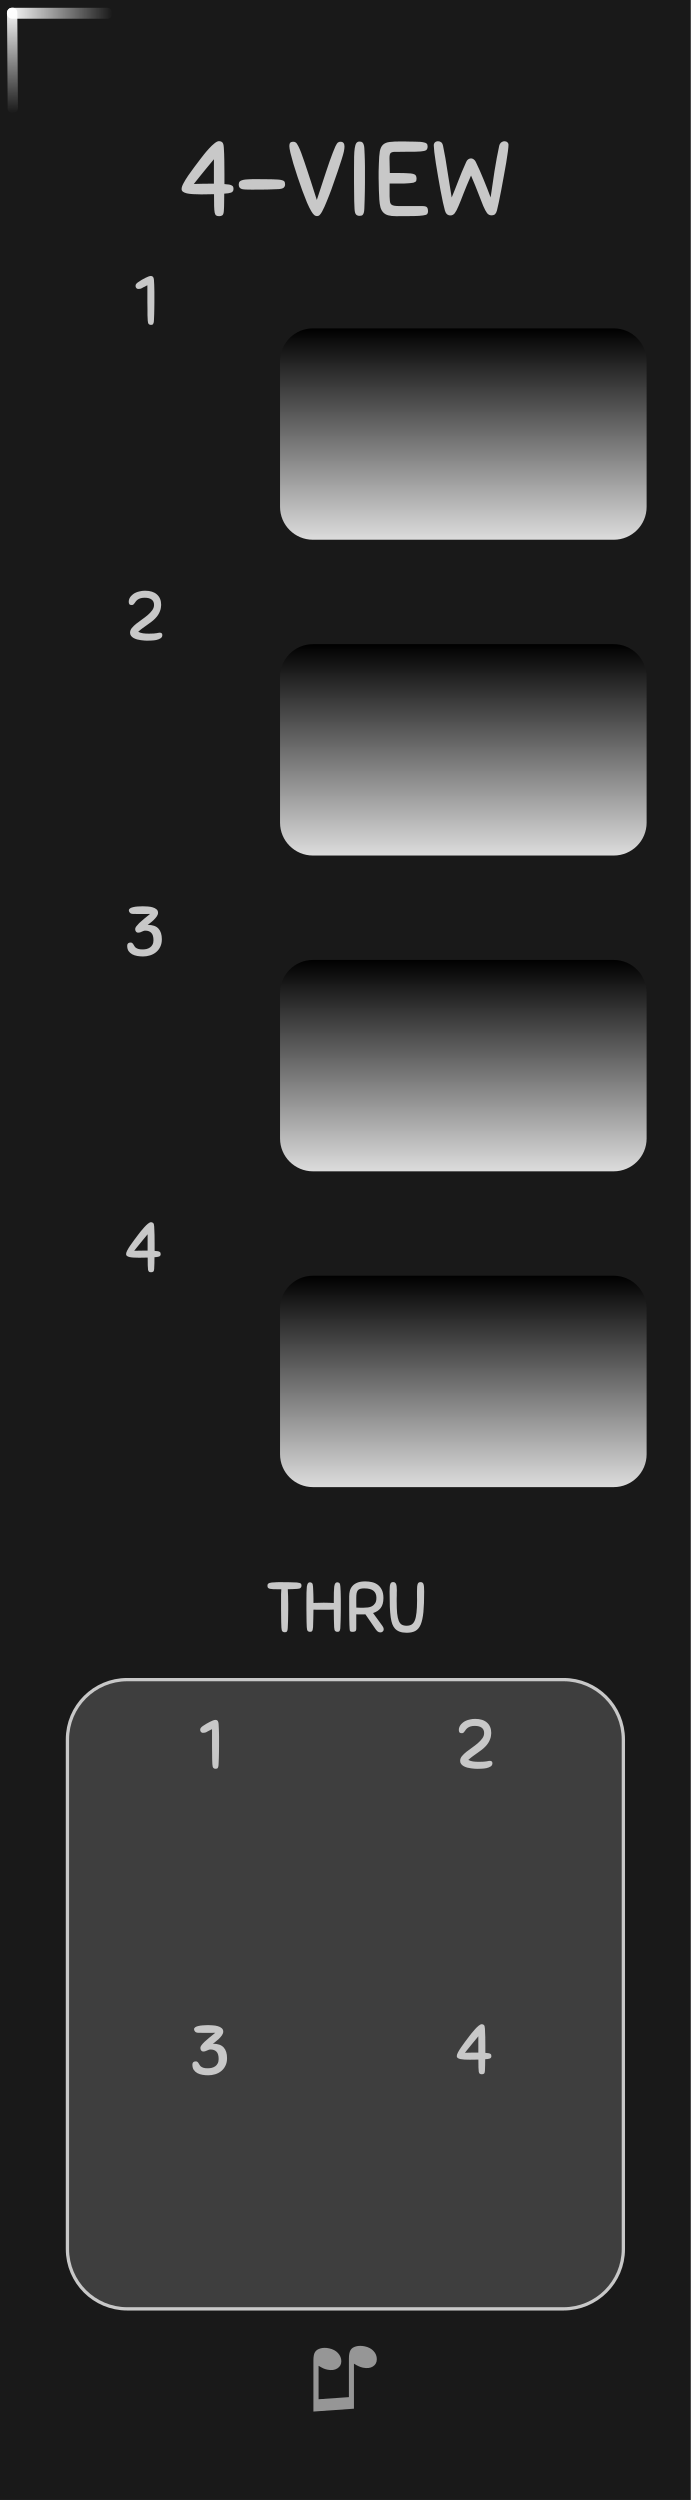
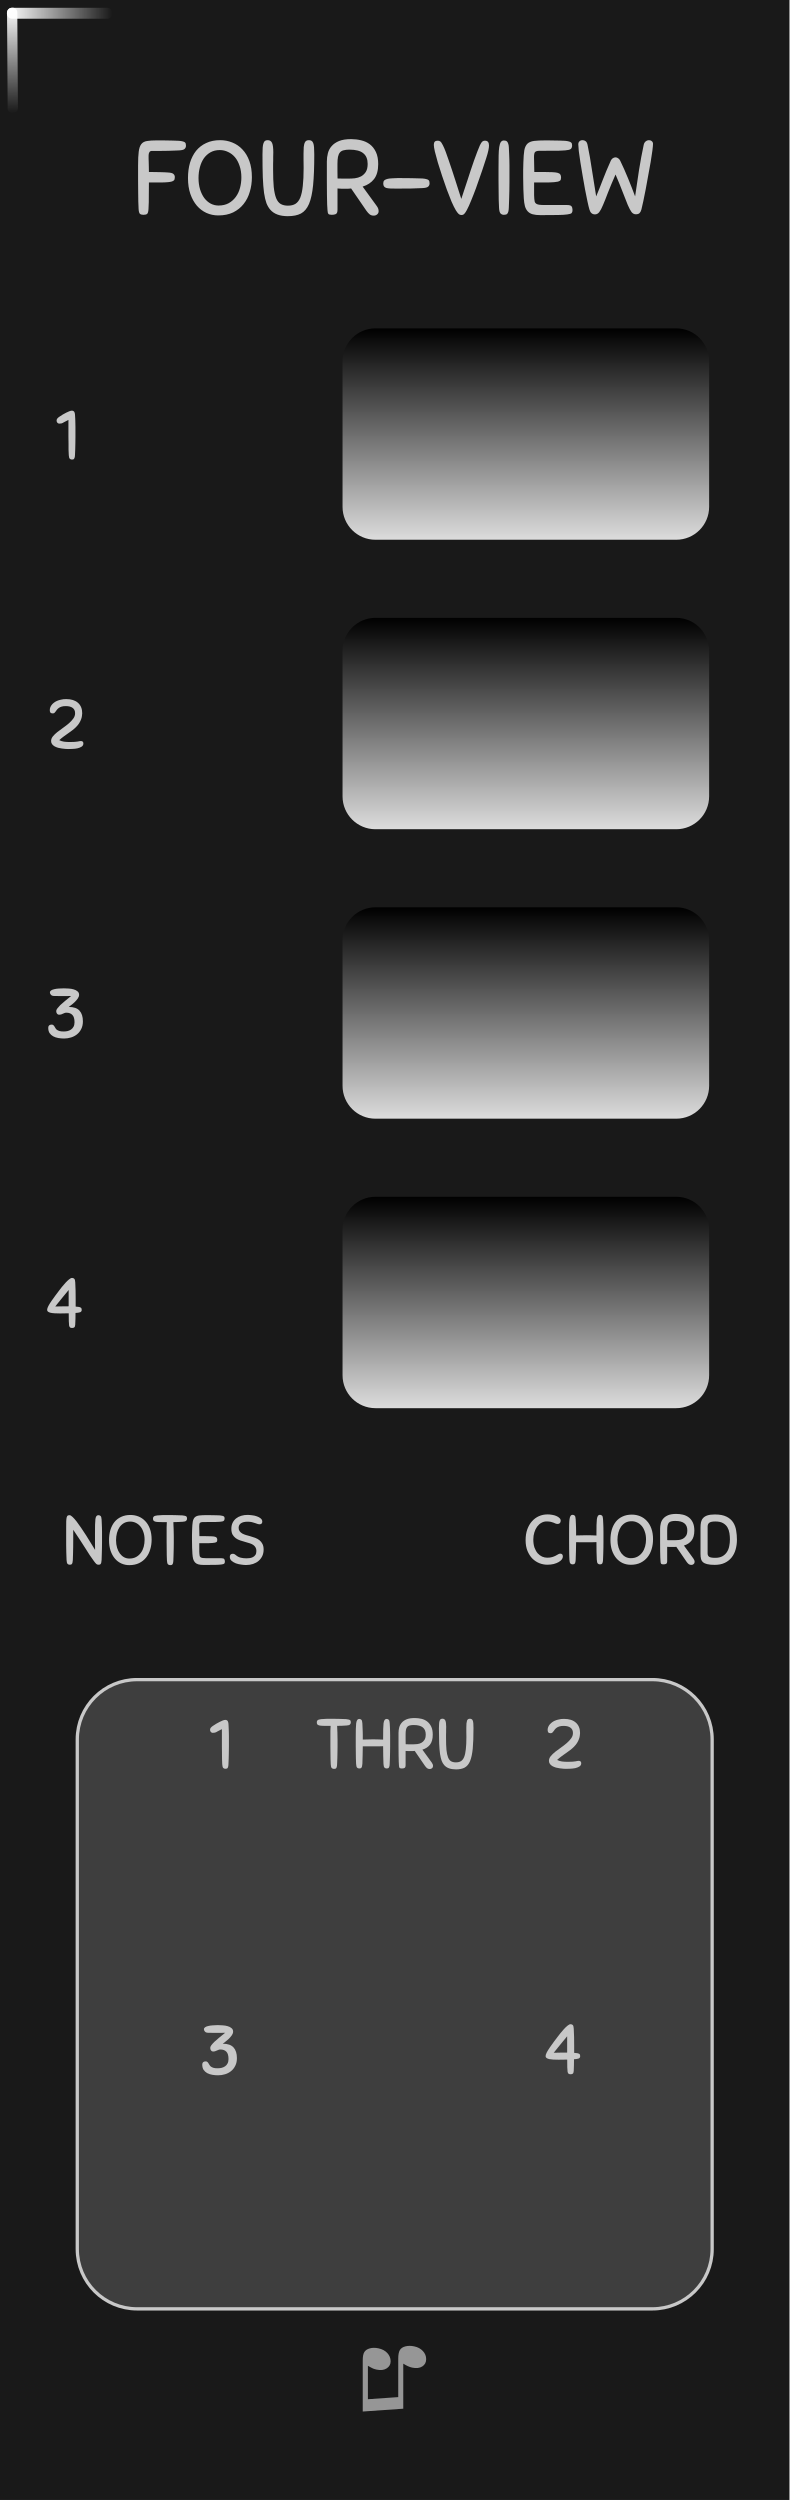
- <svg xmlns="http://www.w3.org/2000/svg" xmlns:xlink="http://www.w3.org/1999/xlink" width="105" height="380" viewBox="0 0 27.781 100.542">
+ <svg xmlns="http://www.w3.org/2000/svg" xmlns:xlink="http://www.w3.org/1999/xlink" width="120" height="380" viewBox="0 0 31.75 100.542">
  <defs>
    <linearGradient id="a">
      <stop offset="0" stop-color="#dcdcdc" />
      <stop offset="1" />
    </linearGradient>
-     <linearGradient xlink:href="#a" id="f" x1="29.292" y1="22.798" x2="29.292" y2="13.944" gradientUnits="userSpaceOnUse" gradientTransform="matrix(.55968 0 0 .9602 12.15 -1.77)" />
+     <linearGradient xlink:href="#a" id="f" x1="29.292" y1="22.798" x2="29.292" y2="13.944" gradientUnits="userSpaceOnUse" gradientTransform="matrix(.55968 0 0 .9602 12.124 -.182)" />
    <linearGradient xlink:href="#b" id="d" x1="26.759" y1="162" x2="30.999" y2="162" gradientUnits="userSpaceOnUse" gradientTransform="matrix(1 0 0 .56406 0 70.452)" />
    <linearGradient id="b">
      <stop offset="0" stop-color="#fff" />
      <stop offset="1" stop-color="#fff" stop-opacity="0" />
    </linearGradient>
    <linearGradient xlink:href="#c" id="e" x1="26.759" y1="162" x2="30.999" y2="162" gradientUnits="userSpaceOnUse" gradientTransform="matrix(.99995 0 0 .53173 135.453 -112.052)" />
    <linearGradient id="c">
      <stop offset="0" stop-color="#fff" stop-opacity=".992" />
      <stop offset="1" stop-color="#fff" stop-opacity="0" />
    </linearGradient>
-     <linearGradient xlink:href="#a" id="g" x1="29.292" y1="22.798" x2="29.292" y2="13.944" gradientUnits="userSpaceOnUse" gradientTransform="matrix(.55968 0 0 .9602 12.15 10.93)" />
-     <linearGradient xlink:href="#a" id="h" x1="29.292" y1="22.798" x2="29.292" y2="13.944" gradientUnits="userSpaceOnUse" gradientTransform="matrix(.55968 0 0 .9602 12.15 23.63)" />
-     <linearGradient xlink:href="#a" id="i" x1="29.292" y1="22.798" x2="29.292" y2="13.944" gradientUnits="userSpaceOnUse" gradientTransform="matrix(.55968 0 0 .9602 12.15 36.33)" />
+     <linearGradient xlink:href="#a" id="g" x1="29.292" y1="22.798" x2="29.292" y2="13.944" gradientUnits="userSpaceOnUse" gradientTransform="matrix(.55968 0 0 .9602 12.124 11.46)" />
+     <linearGradient xlink:href="#a" id="h" x1="29.292" y1="22.798" x2="29.292" y2="13.944" gradientUnits="userSpaceOnUse" gradientTransform="matrix(.55968 0 0 .9602 12.124 23.101)" />
+     <linearGradient xlink:href="#a" id="i" x1="29.292" y1="22.798" x2="29.292" y2="13.944" gradientUnits="userSpaceOnUse" gradientTransform="matrix(.55968 0 0 .9602 12.124 34.743)" />
  </defs>
-   <path d="M0 0h27.781v100.541H0zm0 0" fill="#191919" />
+   <path d="M0 0h31.75v100.541H0zm0 0" fill="#191919" />
  <g style="line-height:1.25">
-     <path word-spacing="0" letter-spacing="0" font-weight="400" aria-label="♫" font-size="3.528" style="-inkscape-font-specification:'Arial, Normal';font-variant-ligatures:normal;font-variant-caps:normal;font-variant-numeric:normal;font-feature-settings:normal;text-align:start" d="M14.234 96.87l-1.63.115v-2.06q0-.23.065-.333.064-.104.22-.147.153-.043.347-.002.224.047.357.19.133.146.133.33 0 .186-.158.286-.157.103-.407.05-.082-.018-.144-.044-.063-.027-.205-.11v1.345l1.22-.085v-1.554q0-.225.065-.337.065-.11.225-.151.16-.04.349 0 .223.047.354.19.129.14.129.325 0 .195-.156.294-.155.1-.407.047-.16-.034-.357-.16z" font-family="Arial" fill="#969696" />
+     <path word-spacing="0" letter-spacing="0" font-weight="400" aria-label="♫" font-size="3.528" style="-inkscape-font-specification:'Arial, Normal';font-variant-ligatures:normal;font-variant-caps:normal;font-variant-numeric:normal;font-feature-settings:normal;text-align:start" d="M16.218 96.87l-1.63.114v-2.06q0-.23.065-.333.064-.104.22-.147.153-.043.347-.002.224.047.357.19.133.146.133.33 0 .186-.158.286-.157.103-.407.05-.082-.018-.144-.044-.063-.027-.205-.11v1.345l1.22-.085V94.85q0-.225.065-.337.065-.11.225-.15.16-.04.35 0 .222.046.353.19.13.14.13.324 0 .195-.157.294-.155.1-.407.047-.16-.034-.357-.16z" font-family="Arial" fill="#969696" />
  </g>
  <g style="line-height:1.25">
-     <path d="M9.018 7.788q-.004.16-.004.35 0 .192-.013.357-.01.127-.06.165-.046.034-.13.034-.077 0-.12-.03-.037-.025-.058-.114-.017-.093-.022-.267-.004-.177-.004-.474-.14 0-.267.005-.127.004-.245.004-.178 0-.326-.01-.144-.007-.25-.03-.101-.024-.16-.066-.056-.042-.056-.11 0-.093.077-.233.076-.144.19-.31.114-.164.24-.333l.243-.322q.05-.068.144-.186.097-.123.207-.242.11-.123.22-.21.11-.09.186-.09.072 0 .127.046.055.047.064.216.017.246.02.517.005.266.005.53v.418q.119.008.19.02.073.014.11.039.039.02.052.055.012.034.012.085 0 .106-.097.144-.097.034-.275.042zm-.415-1.384l-.318.385-.22.27-.156.196-.115.144q.195-.01.398-.01.208-.003.41-.003zm2.583 1.202q-.196.01-.45.017-.254.004-.6.004-.145 0-.246-.004-.102-.004-.165-.02-.064-.022-.094-.065-.03-.042-.03-.118 0-.038.01-.068.008-.034.037-.06.03-.025.08-.042.056-.02.14-.03.064-.003.11-.008.05-.004.098-.004.047-.004.097-.004h.127q.229 0 .44.004.212 0 .44.013.103.008.158.025.055.013.084.038.03.026.034.06.009.033.009.076 0 .076-.055.127-.051.05-.225.06zm1.775.89q-.055.1-.102.147-.042.047-.11.047t-.118-.047q-.051-.046-.11-.144-.077-.127-.174-.35-.093-.225-.19-.488-.098-.267-.191-.55-.093-.284-.17-.534-.071-.25-.118-.436-.042-.19-.042-.27 0-.085.034-.128.034-.042.13-.042.056 0 .094.03.042.025.106.152.05.097.11.254t.123.347q.067.19.135.402l.136.415.127.398q.059.19.11.343.05-.157.114-.347l.13-.398.137-.415q.067-.21.135-.398l.127-.343q.06-.156.106-.258.06-.123.102-.152.046-.03.093-.03.097 0 .13.05.039.047.039.14 0 .085-.025.204-.026.118-.09.317-.058.195-.16.487l-.25.716q-.038.114-.09.237-.045.122-.096.24-.047.115-.093.22-.047.107-.09.183zm1.297-.094q-.008-.152-.013-.318 0-.165-.004-.355-.004-.19-.004-.41v-.5q0-.3.004-.513.004-.215.026-.35.02-.136.063-.2.047-.063.123-.063.038 0 .072.008.034.01.06.038.025.026.042.08.02.05.025.136l.013.27.008.238q.004.114.004.24v.645q0 .173-.004.343l-.008.343q-.005.173-.013.364-.004.1-.021.156-.017.055-.043.085-.025.03-.06.034-.033.008-.075.008-.076 0-.131-.05-.055-.055-.064-.23zm.996-.38q-.01-.137-.017-.37-.01-.232-.01-.478v-.288l.01-.31q.008-.312.038-.49.034-.177.127-.266.097-.09.27-.11.174-.022.462-.022h.09q.088 0 .21.005.123 0 .255.004l.224.008q.093.01.148.026.06.012.09.038.029.02.037.055.009.03.009.068 0 .097-.055.144-.055.042-.225.055-.084.008-.25.012h-.33q-.17 0-.304.004h-.17q-.11.005-.156.05-.043.044-.043.209l.004.186q.009.144.009.406h.35q.226 0 .365.01.144.003.22.024.08.02.11.068.03.047.03.123 0 .038-.008.072-.004.03-.034.055-.03.02-.085.038-.055.013-.156.02-.123.009-.233.014h-.568v.516l.009.144q.004.068.017.114.017.047.055.077.042.03.118.042.08.013.212.013h.91q.148 0 .187.055.038.055.038.148 0 .076-.034.118-.034.038-.165.055-.127.022-.386.026-.254.004-.702.004-.19 0-.314-.034-.122-.034-.198-.114-.077-.08-.115-.208-.034-.13-.046-.317zm3.499-1.517q.025-.06.076-.097.055-.038.114-.038.055 0 .106.038.05.034.08.093.162.33.318.716.157.38.284.724.072-.525.156-1.06.085-.532.19-1.02.014-.054.039-.088.025-.038.055-.055.03-.02.06-.03.033-.008.054-.008.072 0 .119.042.046.038.046.106 0 .076-.025.27-.025.19-.068.45-.042.254-.097.542-.05.287-.102.554-.05.267-.097.487-.047.22-.076.334-.026.098-.076.15-.051.045-.15.045-.1 0-.172-.09-.068-.092-.153-.287-.08-.194-.194-.495-.115-.305-.297-.728-.186.423-.304.728-.115.305-.2.5-.08.194-.152.288-.072.088-.17.088-.168 0-.224-.194-.033-.115-.08-.33-.047-.22-.097-.487l-.098-.55q-.05-.29-.09-.543-.037-.254-.062-.444-.021-.195-.021-.27 0-.073.046-.12.047-.046.132-.046.059 0 .114.038.055.034.08.144.102.487.178 1.02.08.534.17 1.06.13-.31.262-.658.13-.347.326-.78z" style="-inkscape-font-specification:'Sniglet, Normal';font-variant-ligatures:normal;font-variant-caps:normal;font-variant-numeric:normal;font-feature-settings:normal;text-align:start" aria-label="4-VIEW" font-weight="400" font-size="4.233" letter-spacing="0" word-spacing="0" font-family="Sniglet" fill="#c8c8c8" />
+     <path word-spacing="0" letter-spacing="0" font-weight="400" aria-label="1" font-size="2.822" style="-inkscape-font-specification:'Sniglet, Normal';font-variant-ligatures:normal;font-variant-caps:normal;font-variant-numeric:normal;font-feature-settings:normal;text-align:start" d="M2.766 18.296q-.006-.102-.01-.212v-.237q-.004-.127-.004-.273v-.686l-.17.087q-.07.045-.112.054-.04.008-.088.008-.042 0-.076-.036-.03-.037-.03-.088 0-.05.033-.087.036-.04.084-.07.062-.043.133-.086.073-.042.14-.076.07-.036.125-.056.06-.023.1-.023.02 0 .04.006.021.005.04.022.018.017.03.054.013.034.016.093l.01.178.004.15q.003.07.003.15v.425q0 .116-.003.23l-.005.227q-.003.116-.01.243-.002.068-.013.105-.01.036-.025.056-.017.02-.04.023-.02.005-.048.005-.05 0-.085-.034-.033-.036-.04-.152z" font-family="Sniglet" fill="#c8c8c8" />
  </g>
  <g style="line-height:1.25">
-     <path d="M11.938 63.9q-.08.006-.17.009l-.194.005.006.144.006.133q.002.068.002.14.003.074.003.165v.245q0 .116-.003.235l-.005.234q-.003.118-.01.245-.002.068-.013.105-.008.036-.025.056-.017.02-.04.023-.022.005-.05.005-.05 0-.088-.034-.034-.036-.04-.152-.005-.102-.008-.214 0-.113-.003-.243t-.003-.28v-.606q.003-.116.01-.2h-.117q-.118 0-.203-.003-.082-.003-.136-.015-.053-.014-.08-.042-.021-.028-.021-.08 0-.024.005-.044.006-.023.026-.04.02-.02.054-.03.036-.012.093-.018l.096-.005.084-.006q.043-.003.088-.003h.104q.167 0 .313.003.15.003.317.01.067.007.104.018.037.009.056.026.02.017.023.04.006.022.006.05 0 .05-.037.085-.034.034-.15.04zm1.5 1.54l-.01-.318q-.004-.17-.004-.39-.09.004-.192.006h-.44q-.105 0-.186-.002l-.006.344q-.003.164-.01.358-.004.068-.015.105-.01.036-.026.056-.017.02-.04.023-.02.005-.047.005-.05 0-.085-.033-.034-.037-.04-.153-.005-.101-.008-.212 0-.11-.003-.237t-.003-.273v-.333q0-.2.003-.342.003-.144.014-.234.014-.09.043-.133.028-.042.08-.042.047 0 .083.03.037.032.043.145l.008.175.006.152q.003.074.003.153v.175q.21-.01.414-.01.1 0 .198.004l.206.008v-.081q0-.2.003-.342.003-.144.014-.234.014-.09.042-.133.03-.042.08-.042.047 0 .084.03.037.032.042.145l.01.18.004.159q.003.076.003.16v.429q0 .116-.003.229l-.005.229q-.003.115-.01.242-.001.068-.013.105-.008.036-.025.056-.017.02-.04.023-.02.005-.048.005-.05 0-.084-.034-.034-.036-.04-.152zm1.257-.518l-.082.005h-.178q-.048 0-.107-.005v.573q0 .09-.045.113-.042.02-.107.02-.034 0-.054-.006-.02-.003-.034-.014-.01-.014-.02-.04-.005-.025-.008-.07-.006-.051-.008-.147l-.006-.254q0-.155-.003-.375v-.523q0-.115.028-.223.03-.11.102-.191.073-.085.198-.136.127-.05.32-.05.14 0 .269.03.133.03.235.108.1.076.163.206.062.13.062.324 0 .26-.112.404-.11.14-.305.2l.378.52q.05.067.05.138 0 .056-.04.087-.035.034-.092.034-.062 0-.107-.034-.045-.036-.085-.093zm.443-.658q0-.194-.118-.288-.116-.096-.37-.096-.093 0-.155.017-.062.015-.1.057-.036.042-.053.118-.014.074-.014.19v.19q0 .11.003.2.065.005.144.005h.152q.08 0 .167-.01.09-.01.166-.05.077-.042.127-.12.05-.077.05-.213zm1.21 1.4q-.32 0-.47-.175-.06-.068-.101-.172-.04-.107-.065-.277-.023-.17-.034-.417-.01-.251-.01-.61 0-.116.007-.19.005-.075.022-.117.017-.046.043-.063.028-.017.07-.017.082 0 .116.074.034.073.034.254 0 .062-.003.11v.099q0 .048-.003.107v.144q0 .282.017.468.02.187.065.3.045.11.12.155.08.045.196.045.122 0 .2-.048.082-.05.13-.167.048-.118.068-.313.023-.195.023-.485 0-.127-.003-.218v-.162q0-.105.006-.175.008-.07.022-.11.017-.043.045-.06.028-.017.07-.017.043 0 .07.017.03.017.047.06.016.042.022.118.006.074.006.192 0 .497-.03.819-.032.318-.11.505-.08.183-.22.257-.134.07-.35.07z" style="-inkscape-font-specification:'Sniglet, Normal';font-variant-ligatures:normal;font-variant-caps:normal;font-variant-numeric:normal;font-feature-settings:normal;text-align:start" aria-label="THRU" font-weight="400" font-size="2.822" letter-spacing="0" word-spacing="0" font-family="Sniglet" fill="#c8c8c8" />
+     <path word-spacing="0" letter-spacing="0" font-weight="400" aria-label="2" font-size="2.822" style="-inkscape-font-specification:'Sniglet, Normal';font-variant-ligatures:normal;font-variant-caps:normal;font-variant-numeric:normal;font-feature-settings:normal;text-align:start" d="M2.645 28.397q-.102 0-.17.022-.067.02-.112.054t-.074.07l-.05.07q-.023.035-.05.058-.027.02-.066.02-.068 0-.096-.034-.025-.037-.025-.096 0-.125.093-.232.028-.034.076-.07.05-.04.118-.07.071-.032.161-.05.093-.024.21-.024.307 0 .476.15.17.15.17.42 0 .053-.012.118-.008.065-.037.136-.025.07-.073.146-.048.077-.127.156-.07.07-.15.13-.079.06-.163.118l-.178.127q-.09.065-.183.15.09.048.194.062.105.014.235.014.12 0 .194-.006.074-.005.12-.014l.07-.014q.025-.006.053-.006.104 0 .104.096 0 .085-.07.13t-.17.068q-.098.02-.203.023-.104.005-.172.005-.037 0-.104-.005-.065-.003-.14-.015-.078-.01-.157-.03-.076-.023-.14-.057-.063-.037-.102-.088-.04-.053-.04-.127 0-.098.07-.186.074-.09.181-.175.108-.087.232-.172.124-.087.231-.178.107-.093.178-.192.073-.098.073-.214 0-.144-.098-.215-.096-.073-.277-.073z" font-family="Sniglet" fill="#c8c8c8" />
  </g>
  <g style="line-height:1.25">
-     <path word-spacing="0" letter-spacing="0" font-weight="400" aria-label="1" font-size="2.822" style="-inkscape-font-specification:'Sniglet, Normal';font-variant-ligatures:normal;font-variant-caps:normal;font-variant-numeric:normal;font-feature-settings:normal;text-align:start" d="M5.941 12.88q-.006-.102-.01-.212v-.237q-.004-.127-.004-.273v-.686l-.17.087q-.07.045-.112.054-.04.008-.088.008-.042 0-.076-.036-.03-.037-.03-.088 0-.05.033-.087.036-.04.084-.07.062-.043.133-.086.073-.042.14-.076.07-.036.125-.056.06-.023.1-.023.02 0 .04.006.021.005.04.022.018.017.03.054.013.034.016.093l.01.178.004.15q.003.07.003.15v.425q0 .116-.003.23l-.005.227q-.003.116-.01.243-.002.068-.013.105-.01.036-.025.056-.017.02-.04.023-.02.005-.048.005-.05 0-.085-.034-.033-.036-.04-.152z" font-family="Sniglet" fill="#c8c8c8" />
+     <path word-spacing="0" letter-spacing="0" font-weight="400" aria-label="3" font-size="2.822" style="-inkscape-font-specification:'Sniglet, Normal';font-variant-ligatures:normal;font-variant-caps:normal;font-variant-numeric:normal;font-feature-settings:normal;text-align:start" d="M2.182 40.055q-.09 0-.132-.045-.043-.048-.043-.096 0-.05.048-.082.048-.033.127-.05.08-.02.18-.026.103-.008.207-.008.087 0 .195.008.107.006.2.034.093.026.155.08.062.05.062.14 0 .07-.053.147-.054.076-.124.144-.07.068-.142.12l-.098.075q.3 0 .434.15.136.15.136.428 0 .175-.065.305-.062.13-.17.217-.104.085-.242.127-.136.043-.28.043-.118 0-.234-.02-.113-.02-.203-.068-.09-.05-.147-.132-.053-.085-.053-.21 0-.13.14-.13.043 0 .066.023.025.02.042.05.02.029.04.066.02.037.056.068.04.028.102.05.064.02.17.02.081 0 .16-.016.08-.02.141-.063.062-.042.1-.112.04-.074.04-.18 0-.21-.089-.297-.085-.088-.24-.088-.04 0-.074.014-.034.012-.067.028l-.07.03q-.038.01-.083.01-.045 0-.08-.04-.033-.042-.033-.107 0-.045.043-.104.045-.06.12-.136.08-.076.19-.166.11-.093.246-.2h-.068l-.076.002h-.347q-.102-.003-.187-.003z" font-family="Sniglet" fill="#c8c8c8" />
  </g>
  <g style="line-height:1.25">
-     <path word-spacing="0" letter-spacing="0" font-weight="400" aria-label="2" font-size="2.822" style="-inkscape-font-specification:'Sniglet, Normal';font-variant-ligatures:normal;font-variant-caps:normal;font-variant-numeric:normal;font-feature-settings:normal;text-align:start" d="M5.82 24.039q-.102 0-.17.022-.067.02-.112.054t-.074.07l-.05.07q-.023.035-.05.058-.027.02-.066.02-.068 0-.096-.034-.025-.037-.025-.096 0-.125.093-.232.028-.034.076-.07.05-.04.118-.07.071-.032.161-.05.093-.024.21-.024.307 0 .476.15.17.15.17.42 0 .053-.012.118-.008.065-.037.136-.025.07-.073.146-.048.077-.127.156-.07.07-.15.13-.079.06-.163.118l-.178.127q-.09.065-.183.15.09.048.194.062.105.014.235.014.12 0 .194-.006.074-.005.12-.014l.07-.014q.025-.006.053-.006.104 0 .104.096 0 .085-.07.13t-.17.068q-.098.02-.203.023-.104.005-.172.005-.037 0-.104-.005-.065-.003-.14-.015-.078-.01-.157-.03-.076-.023-.14-.057-.063-.037-.102-.088-.04-.053-.04-.127 0-.098.07-.186.074-.09.181-.175.108-.087.232-.172.124-.087.231-.178.107-.093.178-.192.073-.098.073-.214 0-.144-.098-.215-.096-.073-.277-.073z" font-family="Sniglet" fill="#c8c8c8" />
+     <path word-spacing="0" letter-spacing="0" font-weight="400" aria-label="4" font-size="2.822" style="-inkscape-font-specification:'Sniglet, Normal';font-variant-ligatures:normal;font-variant-caps:normal;font-variant-numeric:normal;font-feature-settings:normal;text-align:start" d="M3.037 52.803q-.002.107-.002.234t-.01.237q-.004.085-.04.11-.03.023-.086.023-.05 0-.08-.02-.024-.017-.04-.076-.01-.062-.012-.178-.003-.118-.003-.316-.093 0-.178.003-.085.003-.164.003-.118 0-.217-.006-.096-.005-.166-.02-.068-.017-.108-.045-.036-.028-.036-.073 0-.062.05-.155.05-.096.127-.206.077-.11.16-.223l.162-.215.096-.124q.065-.082.138-.16.074-.083.147-.142.073-.06.124-.06.048 0 .085.032.037.03.042.144.012.163.014.344.003.178.003.353v.28q.08.005.127.013.048.01.074.026.025.014.033.036.01.023.01.057 0 .07-.066.096-.065.022-.183.028zm-.276-.923l-.212.257-.146.18q-.06.077-.105.13l-.076.096q.13-.005.265-.005.14-.003.274-.003z" font-family="Sniglet" fill="#c8c8c8" />
+   </g>
+   <rect rx="2.34" ry="2.34" y="67.615" x="3.174" height="25.174" width="25.4" fill="#3e3e3e" stroke="#c8c8c8" stroke-width=".265" paint-order="stroke markers fill" />
+   <g style="line-height:1.25">
+     <path d="M13.922 69.395q-.08.006-.17.01l-.194.004.006.144.006.133q.002.068.002.14.003.074.003.165v.245q0 .116-.003.235l-.005.234q-.003.118-.01.245-.002.068-.013.105-.008.036-.025.056-.017.02-.04.023-.022.005-.05.005-.05 0-.088-.034-.034-.036-.04-.152-.005-.102-.008-.214 0-.113-.003-.243t-.003-.28v-.606q.003-.116.01-.2h-.117q-.118 0-.203-.003-.082-.003-.136-.015-.053-.014-.08-.042-.02-.028-.02-.08 0-.024.004-.044.006-.023.026-.04.02-.02.054-.03.036-.012.093-.018l.096-.005.084-.006q.043-.003.088-.003h.104q.167 0 .313.003.15.003.317.01.067.007.104.018.037.01.056.026.02.017.023.04.006.022.006.05 0 .05-.037.085-.034.034-.15.04zm1.5 1.54l-.01-.318q-.004-.17-.004-.39-.09.004-.192.006h-.44q-.105 0-.186-.002l-.006.344q-.003.164-.01.358-.004.068-.015.105-.01.036-.026.056-.017.02-.04.023-.02.005-.047.005-.05 0-.085-.033-.034-.037-.04-.153-.005-.1-.008-.212 0-.11-.003-.237t-.003-.273v-.333q0-.2.003-.342.003-.144.014-.234.014-.09.043-.133.028-.042.08-.042.047 0 .083.03.037.032.043.145l.008.175.006.152q.003.074.003.153v.175q.21-.01.414-.01.1 0 .198.004l.206.008v-.08q0-.2.003-.343.003-.144.014-.234.014-.09.042-.133.03-.042.08-.042.047 0 .084.03.037.032.042.145l.01.18.004.16q.003.075.003.16v.428q0 .116-.003.23l-.005.228q-.003.115-.01.242 0 .068-.013.105-.008.036-.025.056-.017.02-.04.023-.02.005-.048.005-.05 0-.084-.034-.034-.036-.04-.152zm1.257-.518l-.082.005h-.178q-.048 0-.107-.005v.573q0 .09-.045.113-.042.02-.107.02-.034 0-.054-.006-.02-.003-.034-.014-.01-.014-.02-.04-.005-.025-.008-.07-.006-.05-.008-.147l-.006-.254q0-.155-.003-.375v-.523q0-.115.028-.223.03-.11.102-.19.073-.086.198-.137.127-.05.32-.05.14 0 .27.03.132.03.234.108.1.076.163.206.062.13.062.324 0 .26-.112.404-.11.14-.305.2l.378.52q.05.067.05.138 0 .056-.04.087-.035.034-.092.034-.062 0-.107-.034-.045-.036-.085-.093zm.443-.658q0-.194-.118-.288-.116-.096-.37-.096-.093 0-.155.017-.062.015-.1.057-.036.042-.053.118-.014.074-.014.19v.19q0 .11.003.2.065.005.144.005h.152q.08 0 .167-.01.09-.01.166-.05.077-.042.127-.12.05-.077.05-.213zm1.21 1.4q-.32 0-.47-.175-.06-.068-.1-.172-.04-.107-.066-.277-.023-.17-.034-.417-.01-.25-.01-.61 0-.116.007-.19.005-.075.022-.117.017-.046.043-.063.028-.017.07-.017.082 0 .116.074.034.073.034.254 0 .062-.003.11v.1q0 .047-.003.106v.144q0 .282.017.468.02.187.065.3.045.11.12.155.08.045.196.045.122 0 .2-.048.082-.05.13-.167.048-.118.068-.313.023-.195.023-.485 0-.127-.003-.218v-.162q0-.105.006-.175.008-.07.022-.11.017-.043.045-.06.028-.017.07-.017.043 0 .07.017.03.017.047.06.016.042.022.118.006.074.006.192 0 .497-.03.82-.032.317-.11.504-.08.183-.22.257-.134.07-.35.07z" style="-inkscape-font-specification:'Sniglet, Normal';font-variant-ligatures:normal;font-variant-caps:normal;font-variant-numeric:normal;font-feature-settings:normal;text-align:start" aria-label="THRU" font-weight="400" font-size="2.822" letter-spacing="0" word-spacing="0" font-family="Sniglet" fill="#c8c8c8" />
  </g>
  <g style="line-height:1.25">
-     <path word-spacing="0" letter-spacing="0" font-weight="400" aria-label="3" font-size="2.822" style="-inkscape-font-specification:'Sniglet, Normal';font-variant-ligatures:normal;font-variant-caps:normal;font-variant-numeric:normal;font-feature-settings:normal;text-align:start" d="M5.357 36.755q-.09 0-.132-.045-.043-.048-.043-.096 0-.05.048-.082.048-.033.127-.05.08-.02.18-.026.103-.008.207-.008.087 0 .195.008.107.006.2.034.093.026.155.08.062.05.062.14 0 .07-.053.147-.054.076-.124.144-.07.068-.142.12l-.098.075q.3 0 .434.15.136.15.136.428 0 .175-.065.305-.062.13-.17.217-.104.085-.242.127-.136.043-.28.043-.118 0-.234-.02-.113-.02-.203-.068-.09-.05-.147-.132-.053-.085-.053-.21 0-.13.14-.13.043 0 .066.023.025.02.042.05.02.029.04.066.02.037.056.068.04.028.102.05.064.02.17.02.081 0 .16-.016.08-.02.141-.063.062-.042.1-.112.04-.074.04-.18 0-.21-.089-.297-.085-.088-.24-.088-.04 0-.074.014-.034.012-.067.028l-.07.03q-.038.01-.083.01-.045 0-.08-.04-.033-.042-.033-.107 0-.045.043-.104.045-.06.12-.136.08-.076.19-.166.11-.093.246-.2h-.068l-.076.002h-.347q-.102-.003-.187-.003z" font-family="Sniglet" fill="#c8c8c8" />
+     <path d="M8.937 70.949q-.005-.101-.008-.211l-.002-.238q-.003-.127-.003-.274v-.686l-.17.088q-.07.045-.112.053-.04.009-.088.009-.042 0-.076-.037-.031-.036-.031-.087t.034-.088q.036-.04.084-.07.063-.043.133-.085.073-.042.14-.076.069-.037.125-.057.06-.022.1-.022.019 0 .039.005.022.006.04.023.019.017.03.054.014.033.017.093l.009.178.005.15q.003.07.003.149v.426q0 .116-.003.228l-.005.23q-.003.115-.01.242-.002.067-.013.104-.008.037-.025.057-.017.02-.04.022-.02.006-.048.006-.05 0-.085-.034-.033-.037-.04-.152z" style="-inkscape-font-specification:'Sniglet, Normal';font-variant-ligatures:normal;font-variant-caps:normal;font-variant-numeric:normal;font-feature-settings:normal;text-align:start" font-size="2.822" aria-label="1" font-weight="400" letter-spacing="0" word-spacing="0" font-family="Sniglet" fill="#c8c8c8" />
  </g>
  <g style="line-height:1.25">
-     <path word-spacing="0" letter-spacing="0" font-weight="400" aria-label="4" font-size="2.822" style="-inkscape-font-specification:'Sniglet, Normal';font-variant-ligatures:normal;font-variant-caps:normal;font-variant-numeric:normal;font-feature-settings:normal;text-align:start" d="M6.212 50.562q-.002.107-.002.234t-.01.237q-.004.085-.04.11-.03.023-.086.023-.05 0-.08-.02-.024-.017-.04-.076-.01-.062-.012-.178-.003-.118-.003-.316-.093 0-.178.003-.085.003-.164.003-.118 0-.217-.006-.096-.005-.166-.02-.068-.017-.108-.045-.036-.028-.036-.073 0-.062.05-.155.05-.096.127-.206.077-.11.16-.223l.162-.215.096-.124q.065-.082.138-.16.074-.083.147-.142.073-.06.124-.06.048 0 .085.032.037.03.042.144.012.163.014.344.003.178.003.353v.28q.08.005.127.013.048.01.074.026.025.014.033.036.01.023.01.057 0 .07-.066.096-.065.022-.183.028zm-.276-.923l-.212.257-.146.18q-.06.077-.105.13l-.076.096q.13-.005.265-.005.14-.003.274-.003z" font-family="Sniglet" fill="#c8c8c8" />
-   </g>
-   <rect rx="2.34" ry="2.34" y="67.615" x="2.778" height="25.174" width="22.225" fill="#3e3e3e" stroke="#c8c8c8" stroke-width=".265" paint-order="stroke markers fill" />
-   <g style="line-height:1.25">
-     <path d="M8.54 70.949q-.005-.101-.008-.211L8.53 70.5q-.003-.127-.003-.274v-.686l-.17.088q-.07.045-.112.053-.04.009-.088.009-.042 0-.076-.037-.031-.036-.031-.087t.034-.088q.036-.04.084-.07.063-.043.133-.085.073-.042.14-.076.069-.037.125-.057.06-.022.1-.022.019 0 .039.005.022.006.04.023.019.017.03.054.014.033.017.093l.009.178.005.15q.003.07.003.149v.426q0 .116-.003.228l-.005.23q-.003.115-.01.242-.002.067-.013.104-.008.037-.025.057-.017.02-.04.022-.02.006-.048.006-.05 0-.085-.034-.033-.037-.04-.152z" style="-inkscape-font-specification:'Sniglet, Normal';font-variant-ligatures:normal;font-variant-caps:normal;font-variant-numeric:normal;font-feature-settings:normal;text-align:start" font-size="2.822" aria-label="1" font-weight="400" letter-spacing="0" word-spacing="0" font-family="Sniglet" fill="#c8c8c8" />
+     <path d="M22.667 69.41q-.102 0-.17.022-.067.02-.112.054t-.074.07l-.05.07q-.023.035-.05.058-.027.02-.066.02-.068 0-.096-.034-.025-.037-.025-.096 0-.125.093-.232.028-.034.076-.07.05-.04.118-.07.07-.032.16-.05.094-.024.21-.024.308 0 .477.15.17.15.17.42 0 .053-.012.118-.008.065-.037.136-.025.07-.073.146-.048.077-.127.156-.07.07-.15.13-.078.06-.163.118l-.178.127q-.09.065-.183.15.09.048.194.062.105.014.235.014.12 0 .194-.006.074-.005.12-.014l.07-.014q.025-.006.053-.006.104 0 .104.096 0 .085-.07.13t-.17.068q-.098.02-.203.023-.104.005-.172.005-.037 0-.104-.005-.065-.003-.14-.015-.078-.01-.157-.03-.076-.023-.14-.057-.063-.037-.102-.088-.04-.053-.04-.127 0-.098.07-.186.074-.09.18-.175.109-.087.233-.172.124-.087.23-.178.108-.093.179-.192.073-.098.073-.214 0-.144-.098-.215-.096-.073-.277-.073z" style="-inkscape-font-specification:'Sniglet, Normal';font-variant-ligatures:normal;font-variant-caps:normal;font-variant-numeric:normal;font-feature-settings:normal;text-align:start" font-size="2.822" aria-label="2" font-weight="400" letter-spacing="0" word-spacing="0" font-family="Sniglet" fill="#c8c8c8" />
  </g>
  <g style="line-height:1.25">
-     <path d="M19.095 69.41q-.102 0-.17.022-.067.02-.112.054t-.074.07l-.05.07q-.023.035-.05.058-.027.02-.066.02-.068 0-.096-.034-.025-.037-.025-.096 0-.125.093-.232.028-.034.076-.07.05-.04.118-.07.07-.032.16-.05.094-.024.21-.024.308 0 .477.15.17.15.17.42 0 .053-.012.118-.008.065-.037.136-.025.07-.073.146-.048.077-.127.156-.07.07-.15.13-.078.06-.163.118l-.178.127q-.09.065-.183.15.09.048.194.062.105.014.235.014.12 0 .194-.006.074-.005.12-.014l.07-.014q.025-.006.053-.006.104 0 .104.096 0 .085-.07.13t-.17.068q-.098.02-.203.023-.104.005-.172.005-.037 0-.104-.005-.065-.003-.14-.015-.078-.01-.157-.03-.076-.023-.14-.057-.063-.037-.102-.088-.04-.053-.04-.127 0-.098.07-.186.074-.09.18-.175.109-.087.233-.172.124-.087.23-.178.108-.093.179-.192.073-.098.073-.214 0-.144-.098-.215-.096-.073-.277-.073z" style="-inkscape-font-specification:'Sniglet, Normal';font-variant-ligatures:normal;font-variant-caps:normal;font-variant-numeric:normal;font-feature-settings:normal;text-align:start" font-size="2.822" aria-label="2" font-weight="400" letter-spacing="0" word-spacing="0" font-family="Sniglet" fill="#c8c8c8" />
+     <path d="M8.376 81.752q-.09 0-.132-.045-.043-.048-.043-.096 0-.05.048-.082.048-.034.127-.05.08-.02.18-.026.103-.01.207-.01.087 0 .195.01.107.006.2.034.093.025.155.08.062.05.062.14 0 .07-.053.147-.054.076-.124.144-.071.067-.142.12l-.098.074q.299 0 .434.15.136.15.136.43 0 .174-.065.304-.062.13-.17.217-.104.085-.242.127-.136.042-.28.042-.118 0-.234-.02-.113-.02-.203-.067-.09-.05-.147-.133-.053-.084-.053-.21 0-.13.14-.13.043 0 .066.024.025.02.042.05.02.03.04.066.02.037.056.068.04.028.102.05.064.02.169.02.082 0 .16-.017.08-.02.142-.062.062-.042.099-.113.04-.073.04-.18 0-.21-.088-.297-.085-.087-.24-.087-.04 0-.074.014-.034.01-.067.028l-.07.028q-.038.012-.083.012-.045 0-.08-.04-.033-.042-.033-.107 0-.045.043-.105.045-.06.12-.135.08-.076.19-.166.11-.094.246-.2h-.068l-.076.002h-.347q-.102-.003-.187-.003z" style="-inkscape-font-specification:'Sniglet, Normal';font-variant-ligatures:normal;font-variant-caps:normal;font-variant-numeric:normal;font-feature-settings:normal;text-align:start" font-size="2.822" aria-label="3" font-weight="400" letter-spacing="0" word-spacing="0" font-family="Sniglet" fill="#c8c8c8" />
  </g>
  <g style="line-height:1.25">
-     <path d="M7.979 81.752q-.09 0-.132-.045-.043-.048-.043-.096 0-.05.048-.082.048-.034.127-.05.08-.02.18-.026.103-.01.207-.01.087 0 .195.01.107.006.2.034.093.025.155.08.062.05.062.14 0 .07-.053.147-.054.076-.124.144-.071.067-.142.12l-.098.074q.299 0 .434.15.136.15.136.43 0 .174-.065.304-.062.13-.17.217-.104.085-.242.127-.136.042-.28.042-.118 0-.234-.02-.113-.02-.203-.067-.09-.05-.147-.133-.053-.084-.053-.21 0-.13.14-.13.043 0 .066.024.025.02.042.05.02.03.04.066.02.037.056.068.04.028.102.05.064.02.169.02.082 0 .16-.017.08-.02.142-.062.062-.042.099-.113.04-.073.04-.18 0-.21-.088-.297-.085-.087-.24-.087-.04 0-.074.014-.034.01-.067.028l-.07.028q-.038.012-.083.012-.045 0-.08-.04-.033-.042-.033-.107 0-.045.043-.105.045-.06.12-.135.08-.076.19-.166.11-.094.246-.2h-.068l-.076.002h-.347q-.102-.003-.187-.003z" style="-inkscape-font-specification:'Sniglet, Normal';font-variant-ligatures:normal;font-variant-caps:normal;font-variant-numeric:normal;font-feature-settings:normal;text-align:start" font-size="2.822" aria-label="3" font-weight="400" letter-spacing="0" word-spacing="0" font-family="Sniglet" fill="#c8c8c8" />
-   </g>
-   <g style="line-height:1.25">
-     <path d="M19.513 82.816q-.003.107-.003.234t-.008.237q-.006.085-.04.11-.03.023-.087.023-.05 0-.08-.02-.025-.017-.04-.076-.01-.062-.013-.178-.003-.12-.003-.316-.093 0-.177.003l-.164.002q-.12 0-.217-.005-.096-.006-.167-.02-.068-.017-.107-.045-.037-.028-.037-.073 0-.063.05-.156.052-.096.128-.206.076-.11.16-.223l.162-.214.096-.124q.065-.082.138-.161.073-.082.147-.141.073-.06.124-.06.048 0 .085.03.036.033.042.145.01.164.014.345.003.178.003.352v.28q.08.005.127.014.048.009.073.025.026.015.034.037.008.023.008.057 0 .07-.064.096-.065.022-.184.028zm-.276-.923l-.212.257-.147.18q-.06.077-.104.13l-.077.096q.13-.006.266-.006l.274-.002z" style="-inkscape-font-specification:'Sniglet, Normal';font-variant-ligatures:normal;font-variant-caps:normal;font-variant-numeric:normal;font-feature-settings:normal;text-align:start" font-size="2.822" aria-label="4" font-weight="400" letter-spacing="0" word-spacing="0" font-family="Sniglet" fill="#c8c8c8" />
+     <path d="M23.085 82.816q-.003.107-.003.234t-.008.237q-.006.085-.04.11-.03.023-.087.023-.05 0-.08-.02-.025-.017-.04-.076-.01-.062-.013-.178-.003-.12-.003-.316-.093 0-.177.003l-.164.002q-.12 0-.217-.005-.096-.006-.167-.02-.068-.017-.107-.045-.037-.028-.037-.073 0-.063.05-.156.052-.096.128-.206.076-.11.16-.223l.162-.214.096-.124q.065-.082.138-.161.073-.082.147-.141.073-.06.124-.06.048 0 .085.03.036.033.042.145.01.164.014.345.003.178.003.352v.28q.08.005.127.014.048.009.073.025.026.015.034.037.008.023.008.057 0 .07-.064.096-.065.022-.184.028zm-.276-.923l-.212.257-.147.18q-.06.077-.104.13l-.077.096q.13-.006.266-.006l.274-.002z" style="-inkscape-font-specification:'Sniglet, Normal';font-variant-ligatures:normal;font-variant-caps:normal;font-variant-numeric:normal;font-feature-settings:normal;text-align:start" font-size="2.822" aria-label="4" font-weight="400" letter-spacing="0" word-spacing="0" font-family="Sniglet" fill="#c8c8c8" />
  </g>
  <g transform="translate(-26.48 -161.296)">
    <rect rx=".206" width="4.24" height=".439" x="26.759" y="161.611" ry=".206" fill="url(#d)" />
    <rect rx=".194" width="4.24" height=".413" x="162.21" y="-26.119" ry=".194" transform="matrix(.00655 .99998 -.99973 .02317 0 0)" fill="url(#e)" />
  </g>
-   <g transform="translate(-2.54 1.588)" fill-rule="evenodd">
-     <rect ry="1.323" rx="1.323" y="11.618" x="13.802" height="8.501" width="14.743" fill="url(#f)" />
-     <rect ry="1.323" rx="1.323" y="24.318" x="13.802" height="8.501" width="14.743" fill="url(#g)" />
-     <rect ry="1.323" rx="1.323" y="37.018" x="13.802" height="8.501" width="14.743" fill="url(#h)" />
-     <rect ry="1.323" rx="1.323" y="49.718" x="13.802" height="8.501" width="14.743" fill="url(#i)" />
+   <rect width="14.743" height="8.501" x="13.776" y="13.206" rx="1.323" ry="1.323" fill="url(#f)" fill-rule="evenodd" />
+   <rect width="14.743" height="8.501" x="13.776" y="24.848" rx="1.323" ry="1.323" fill="url(#g)" fill-rule="evenodd" />
+   <rect width="14.743" height="8.501" x="13.776" y="36.489" rx="1.323" ry="1.323" fill="url(#h)" fill-rule="evenodd" />
+   <rect width="14.743" height="8.501" x="13.776" y="48.131" rx="1.323" ry="1.323" fill="url(#i)" fill-rule="evenodd" />
+   <g style="line-height:1.25">
+     <path d="M5.553 6.653q0-.355.026-.554.025-.203.105-.305.08-.101.23-.123.147-.025.389-.025h.245q.11 0 .212.004.106 0 .207.004l.229.009q.101.008.156.025.055.013.085.038.03.026.034.06.008.034.008.076 0 .076-.055.127-.05.05-.224.06-.106.003-.207.008l-.225.008q-.123 0-.28.004h-.376q-.076 0-.106.055-.03.051-.03.132v.127q.005.063.005.14.004.075.004.173.004.093.004.22.157 0 .271.004.119 0 .203.004.09 0 .157.005l.131.008q.174.009.225.06.055.05.055.126 0 .043-.009.077-.004.033-.034.059-.03.025-.084.042-.055.017-.157.026l-.131.008q-.06 0-.144.004h-.483q-.004.254-.004.521.004.262-.013.542-.008.165-.059.203-.047.034-.144.034-.093 0-.14-.038-.046-.043-.055-.195-.008-.135-.012-.296 0-.165-.005-.373-.004-.211-.004-.474v-.61zM8.78 8.664q-.254 0-.479-.101-.22-.102-.385-.292-.165-.195-.262-.474-.094-.28-.094-.635 0-.335.08-.614.086-.28.246-.483.166-.203.407-.313.241-.115.559-.115.258 0 .49.094.234.093.407.279.178.186.28.466.101.28.101.652 0 .309-.085.588-.08.28-.25.491-.164.208-.418.335-.254.122-.597.122zm.008-.398q.233 0 .407-.093.173-.097.287-.254.115-.156.17-.36.055-.207.055-.423 0-.262-.072-.466-.068-.207-.186-.347-.119-.14-.276-.211-.156-.077-.334-.077-.212 0-.373.09-.156.088-.266.24-.106.153-.161.36-.055.204-.055.437 0 .25.063.457.064.203.17.347.11.144.258.224.148.076.313.076zm2.788.428q-.483 0-.707-.262-.09-.102-.153-.259-.059-.16-.097-.415-.034-.254-.05-.626-.013-.377-.013-.915 0-.173.008-.283.009-.114.034-.178.025-.068.063-.093.043-.026.106-.026.123 0 .174.11.05.11.05.382 0 .093-.004.165v.148q0 .072-.004.16v.217q0 .423.026.702.03.28.097.45.068.164.182.232.119.068.292.068.182 0 .3-.072.123-.077.195-.25.072-.178.102-.47.034-.292.034-.728 0-.19-.004-.326v-.246q0-.156.008-.262.013-.106.034-.165.025-.064.068-.09.042-.025.106-.025.063 0 .105.026.043.025.068.089.026.063.034.178.009.11.009.287 0 .746-.047 1.228-.047.479-.165.758-.119.275-.326.385-.203.106-.525.106zm2.545-1.114L14 7.59h-.267q-.072 0-.16-.01v.86q0 .135-.069.17-.063.029-.16.029-.051 0-.081-.009-.03-.004-.05-.02-.018-.022-.03-.06-.009-.038-.013-.106-.009-.076-.013-.22l-.008-.38q0-.234-.004-.564v-.783q0-.174.042-.335.042-.165.152-.287.11-.127.297-.204.19-.076.482-.076.208 0 .402.047.2.046.352.16.152.115.245.31.093.194.093.486 0 .39-.169.606-.165.211-.457.3l.567.78q.076.1.076.207 0 .084-.059.131-.055.05-.14.05-.093 0-.16-.05-.068-.055-.128-.14zm.665-.986q0-.292-.178-.432-.173-.144-.554-.144-.14 0-.233.026-.093.021-.148.085-.055.063-.08.177-.022.11-.022.284v.288q0 .165.004.3.098.005.216.005h.229q.118 0 .25-.013.135-.017.25-.076.114-.064.19-.178.076-.119.076-.322zm2.211.97l-.45.017q-.253.004-.6.004-.144 0-.246-.004-.101-.005-.165-.022-.063-.02-.093-.063-.03-.042-.03-.119 0-.038.009-.067.008-.034.038-.06.03-.025.08-.042.055-.021.14-.03l.11-.008q.05-.004.097-.004.047-.004.098-.004h.127q.228 0 .44.004.212 0 .44.012.102.009.157.026.055.013.085.038.03.025.034.06.008.033.008.075 0 .077-.055.127-.05.051-.224.06zm1.775.889q-.055.101-.101.148-.043.046-.11.046-.068 0-.119-.046-.05-.047-.11-.144-.076-.127-.174-.351-.093-.225-.19-.487-.097-.267-.19-.55-.094-.284-.17-.534-.072-.25-.118-.436-.043-.19-.043-.271 0-.085.034-.127.034-.042.131-.042.055 0 .094.03.042.025.105.152.051.097.11.254.06.156.123.347.068.19.136.402l.135.415q.068.207.127.398l.11.343.114-.347.132-.398.135-.415q.068-.212.136-.398.067-.186.127-.343.059-.157.105-.258.06-.123.102-.153.047-.03.093-.03.098 0 .131.051.039.047.039.14 0 .085-.026.203-.025.119-.089.318-.059.195-.16.487l-.25.715q-.038.114-.09.237-.046.123-.097.242-.046.114-.093.22-.046.105-.089.182zm1.298-.093q-.009-.153-.013-.318 0-.165-.004-.356-.004-.19-.004-.41v-.5q0-.3.004-.512.004-.216.025-.351.021-.136.064-.2.046-.063.122-.063.039 0 .072.009.034.008.06.038.025.025.042.08.021.051.025.136.009.152.013.27l.009.238q.004.114.004.241v.643q0 .174-.004.343l-.009.343q-.004.174-.013.364-.004.102-.02.157-.018.055-.043.085-.026.03-.06.033-.033.009-.076.009-.076 0-.13-.05-.056-.056-.064-.23zm.995-.381q-.008-.136-.017-.369-.008-.233-.008-.478v-.288l.008-.309q.009-.313.038-.491.034-.178.127-.267.098-.089.271-.11.174-.021.462-.021h.089q.088 0 .211.004.123 0 .254.004l.225.009q.093.008.148.025.059.013.089.038.03.022.038.055.008.03.008.068 0 .098-.055.144-.055.042-.224.055-.085.009-.25.013h-.33q-.17 0-.305.004h-.17q-.11.004-.156.05-.042.043-.042.208l.004.187q.008.143.008.406h.352q.224 0 .364.008.144.005.22.026.08.021.11.068.03.046.03.122 0 .038-.009.072-.004.03-.034.055-.03.021-.084.038-.055.013-.157.022-.123.008-.233.012h-.567v.517l.008.144q.005.067.017.114.017.047.055.076.043.03.119.043.08.012.212.012h.91q.148 0 .186.055.038.055.038.148 0 .077-.034.119-.034.038-.165.055-.127.021-.385.025-.254.005-.703.005-.19 0-.313-.034t-.199-.115q-.076-.08-.114-.207-.034-.131-.047-.317zm3.499-1.516q.026-.06.077-.097.055-.038.114-.038.055 0 .106.038.05.033.08.093.161.33.318.715.156.381.283.724.072-.525.157-1.058.085-.534.19-1.02.013-.056.038-.09.026-.037.056-.054.03-.022.059-.03.034-.009.055-.009.072 0 .118.043.047.038.047.106 0 .076-.025.27-.026.191-.068.45-.043.253-.098.541-.05.288-.101.555-.051.266-.098.487-.046.22-.076.334-.025.097-.076.148-.05.047-.148.047-.102 0-.174-.09-.067-.092-.152-.287-.08-.195-.195-.495-.114-.305-.296-.728-.186.423-.305.728-.114.304-.199.5-.08.194-.152.287-.072.089-.17.089-.169 0-.224-.195-.034-.114-.08-.33-.047-.22-.098-.487l-.097-.55q-.051-.288-.09-.542l-.063-.444q-.02-.195-.02-.271 0-.072.046-.119t.131-.047q.06 0 .114.039.055.033.08.144.102.486.179 1.02.08.533.169 1.058.131-.309.262-.656.132-.347.326-.779z" style="-inkscape-font-specification:'Sniglet, Normal';font-variant-ligatures:normal;font-variant-caps:normal;font-variant-numeric:normal;font-feature-settings:normal;text-align:start" aria-label="FOUR-VIEW" font-weight="400" font-size="4.233" font-family="Sniglet" letter-spacing="0" word-spacing="0" fill="#c8c8c8" stroke-width=".265" />
+   </g>
+   <g style="line-height:1.25">
+     <path d="M3.778 62.784q-.09-.124-.172-.245l-.172-.271q-.09-.147-.209-.325-.116-.18-.28-.42v.38q0 .167-.002.311l-.006.271-.008.254q-.003.068-.014.105-.009.036-.026.056-.017.02-.04.023-.02.005-.047.005-.051 0-.085-.034-.034-.036-.04-.152-.014-.31-.016-.62v-.647q0-.19.002-.297.006-.107.02-.16.017-.054.042-.068.029-.014.074-.014t.118.07q.074.068.161.18.088.114.186.26.102.147.2.303.1.155.19.307l.17.277q-.004-.133-.004-.29v-.357q0-.222.003-.366.003-.147.014-.232.015-.085.043-.118.028-.034.079-.034.048 0 .084.03.037.032.043.145l.008.18.006.158q.003.077.003.161v.429q0 .116-.003.229l-.006.228-.008.243q-.003.068-.014.105-.009.036-.026.056-.017.02-.04.023-.019.005-.047.005-.048 0-.082-.028t-.099-.116zm1.419.161q-.169 0-.319-.068-.146-.067-.256-.194-.11-.13-.175-.316-.062-.187-.062-.424 0-.223.053-.409.057-.186.164-.322.11-.135.27-.208.162-.077.373-.077.172 0 .328.062.155.063.27.187.12.124.187.31.068.186.068.435 0 .206-.057.392-.053.186-.166.327-.11.139-.28.223-.17.082-.398.082zm.006-.265q.155 0 .27-.062.117-.065.193-.17.076-.104.113-.24.036-.138.036-.282 0-.175-.048-.31-.045-.138-.124-.231-.079-.094-.183-.142-.105-.05-.223-.05-.141 0-.249.059-.104.06-.177.16-.07.102-.108.24-.036.136-.036.291 0 .167.042.305.042.136.113.232.073.096.172.15.099.05.209.05zm2.133-1.479q-.08.006-.17.009l-.194.005.005.144.006.133q.003.067.003.14.003.074.003.165v.245q0 .116-.003.234l-.006.235-.008.245q-.003.068-.014.105-.009.036-.026.056-.017.02-.04.023-.022.005-.05.005-.05 0-.088-.034-.033-.036-.04-.152-.005-.102-.008-.215l-.002-.242q-.003-.13-.003-.28V61.416q.003-.116.008-.2h-.115q-.119 0-.204-.004-.082-.002-.135-.014-.054-.014-.08-.042-.022-.028-.022-.08 0-.025.006-.044.006-.023.025-.04.02-.02.054-.03.037-.012.093-.018l.096-.005.085-.006q.042-.003.087-.003h.105q.166 0 .313.003.15.003.316.011.068.006.104.017.037.009.057.026.02.017.022.04.006.022.006.05 0 .05-.037.085-.034.033-.15.04zm.402 1.287q-.006-.09-.012-.246-.005-.155-.005-.318v-.192l.005-.206q.006-.21.026-.328.022-.118.084-.178.065-.059.181-.073.116-.014.308-.014h.059q.06 0 .141.003.082 0 .17.003.09.002.149.005.062.006.099.017.04.009.059.025.02.015.025.037.006.02.006.045 0 .065-.037.096-.036.029-.15.037-.056.006-.166.008h-.22q-.113 0-.203.003h-.113q-.073.003-.104.034-.029.028-.029.138l.003.125q.006.096.006.27h.234q.15 0 .243.006.096.003.147.017.053.014.073.045.02.031.02.082 0 .026-.006.048-.003.02-.023.037-.02.014-.056.025-.037.009-.104.014-.082.006-.156.009h-.378v.344l.006.096q.003.045.011.076.011.031.037.051.028.02.079.028.053.009.141.009h.607q.099 0 .124.036.025.037.025.1 0 .05-.022.078-.023.026-.11.037-.085.014-.257.017-.17.003-.469.003-.127 0-.208-.023-.082-.022-.133-.076-.05-.054-.076-.138-.023-.088-.031-.212zm2.22-1.563q.08 0 .18.014.105.01.196.045.09.03.152.084.062.051.062.127 0 .046-.025.077-.026.03-.082.03-.042 0-.088-.016-.042-.017-.098-.034-.054-.02-.127-.037-.071-.017-.167-.017-.186 0-.277.068-.087.065-.087.18 0 .08.04.133.039.054.104.093.068.037.15.062.084.026.172.048.098.026.194.063.1.036.175.096.077.059.122.15.048.09.048.228 0 .144-.054.26-.054.112-.147.194-.093.08-.223.124-.13.043-.282.043-.084 0-.197-.017-.113-.014-.215-.051-.101-.04-.172-.102-.07-.065-.07-.158 0-.056.028-.09.03-.034.09-.034.048 0 .079.02.031.017.054.04.084.073.192.098.107.025.22.025.065 0 .135-.008.073-.011.133-.042.059-.031.099-.088.039-.06.039-.158 0-.09-.037-.147-.034-.059-.093-.098-.06-.04-.14-.065-.08-.026-.173-.051-.104-.028-.206-.062t-.18-.09q-.08-.06-.13-.147-.048-.09-.048-.229 0-.138.05-.243.051-.104.139-.175.087-.07.206-.107.121-.037.26-.037z" style="-inkscape-font-specification:'Sniglet, Normal';font-variant-ligatures:normal;font-variant-caps:normal;font-variant-numeric:normal;font-feature-settings:normal;text-align:start" aria-label="NOTES" font-weight="400" font-size="2.822" font-family="Sniglet" letter-spacing="0" word-spacing="0" stroke-width=".265" fill="#c8c8c8" />
+   </g>
+   <g style="line-height:1.25">
+     <path d="M22.016 60.904q.093 0 .186.017.096.014.172.048.076.031.124.08.051.044.051.106 0 .065-.034.1-.034.033-.085.033-.048 0-.084-.014l-.085-.037q-.045-.02-.11-.034-.065-.016-.172-.016-.107 0-.206.056-.096.054-.17.152-.07.096-.112.229-.043.133-.043.288 0 .192.048.33.051.138.13.229.08.087.178.132.102.043.203.043.121 0 .203-.026.082-.025.139-.056.059-.031.101-.057.043-.025.082-.025.048 0 .076.028.028.026.028.093 0 .057-.045.116-.042.056-.127.104-.082.046-.197.077-.116.028-.26.028-.158 0-.316-.062-.155-.062-.28-.184-.12-.124-.197-.307-.076-.187-.076-.432 0-.246.068-.438.07-.191.189-.324.121-.136.28-.206.16-.07.34-.07zm1.985 1.823l-.011-.318q-.003-.17-.003-.39l-.192.006h-.439q-.105 0-.187-.003l-.006.344q-.003.164-.011.359-.003.067-.014.104-.009.037-.026.056-.017.02-.04.023-.019.006-.047.006-.05 0-.085-.034-.034-.037-.04-.153-.005-.101-.008-.211 0-.11-.003-.237-.002-.127-.002-.274v-.333q0-.2.002-.342.003-.144.015-.234.014-.09.042-.133.028-.042.079-.042.048 0 .085.031.036.031.042.144l.008.175.006.153q.003.073.003.152v.175q.211-.009.415-.009.098 0 .197.003.102.003.206.009v-.082q0-.2.003-.342.003-.144.014-.234.014-.09.042-.133.029-.042.08-.042.047 0 .084.031.037.031.042.144l.009.18.006.159q.002.076.002.16v.43q0 .115-.002.228l-.006.229q-.003.116-.009.243-.002.067-.014.104-.008.037-.025.056-.017.02-.04.023-.02.006-.048.006-.05 0-.084-.034-.034-.037-.04-.153zm1.362.203q-.17 0-.32-.067-.146-.068-.256-.195-.11-.13-.175-.316-.062-.186-.062-.423 0-.223.054-.41.056-.186.163-.321.11-.136.271-.209.161-.076.373-.076.172 0 .327.062.155.062.271.186.119.124.186.31.068.187.068.435 0 .206-.056.392-.054.187-.167.328-.11.138-.28.223-.169.082-.397.082zm.005-.265q.156 0 .271-.062.116-.065.192-.17.076-.103.113-.239.037-.138.037-.282 0-.175-.048-.31-.045-.139-.124-.232-.08-.093-.184-.141-.104-.05-.223-.05-.14 0-.248.058-.105.06-.178.161-.07.102-.107.24-.037.136-.037.29 0 .167.042.306.043.135.113.231.074.096.172.15.1.05.21.05zm1.831-.457l-.082.006h-.178q-.048 0-.107-.006v.573q0 .09-.045.113-.043.02-.108.02-.034 0-.053-.006-.02-.003-.034-.014-.012-.014-.02-.04-.006-.025-.008-.07-.006-.05-.009-.147l-.006-.254-.002-.375v-.522q0-.116.028-.223.028-.11.101-.192.074-.085.198-.136.127-.05.322-.05.138 0 .268.03.133.032.234.108.102.076.164.206.062.13.062.324 0 .26-.113.404-.11.141-.305.2l.378.52q.051.067.051.138 0 .056-.04.087-.036.034-.092.034-.063 0-.108-.034-.045-.036-.084-.093zm.443-.657q0-.195-.119-.288-.116-.096-.37-.096-.093 0-.155.017-.062.014-.099.056-.036.042-.053.119-.014.073-.014.189v.192q0 .11.002.2.065.003.144.003h.153q.079 0 .166-.009.09-.01.167-.05.076-.043.127-.119.05-.079.05-.214zm1.109-.644q.291 0 .466.088.175.087.268.231.093.144.121.327.031.184.031.373 0 .206-.053.39-.051.183-.161.321-.107.136-.277.217-.169.08-.403.08-.186 0-.3-.029-.11-.025-.171-.079-.06-.053-.08-.135-.02-.082-.02-.192v-1.061q0-.122.02-.22.023-.1.085-.167.062-.07.175-.107.116-.037.3-.037zm.012 1.744q.175 0 .287-.062.116-.065.184-.17.068-.104.093-.236.028-.133.028-.271 0-.127-.02-.254-.02-.13-.081-.234-.062-.105-.178-.17-.116-.065-.308-.065-.175 0-.242.051-.068.05-.068.155v1.081q0 .088.062.133.065.042.243.042z" style="-inkscape-font-specification:'Sniglet, Normal';font-variant-ligatures:normal;font-variant-caps:normal;font-variant-numeric:normal;font-feature-settings:normal;text-align:start" aria-label="CHORD" font-weight="400" font-size="2.822" font-family="Sniglet" letter-spacing="0" word-spacing="0" stroke-width=".265" fill="#c8c8c8" />
  </g>
</svg>
